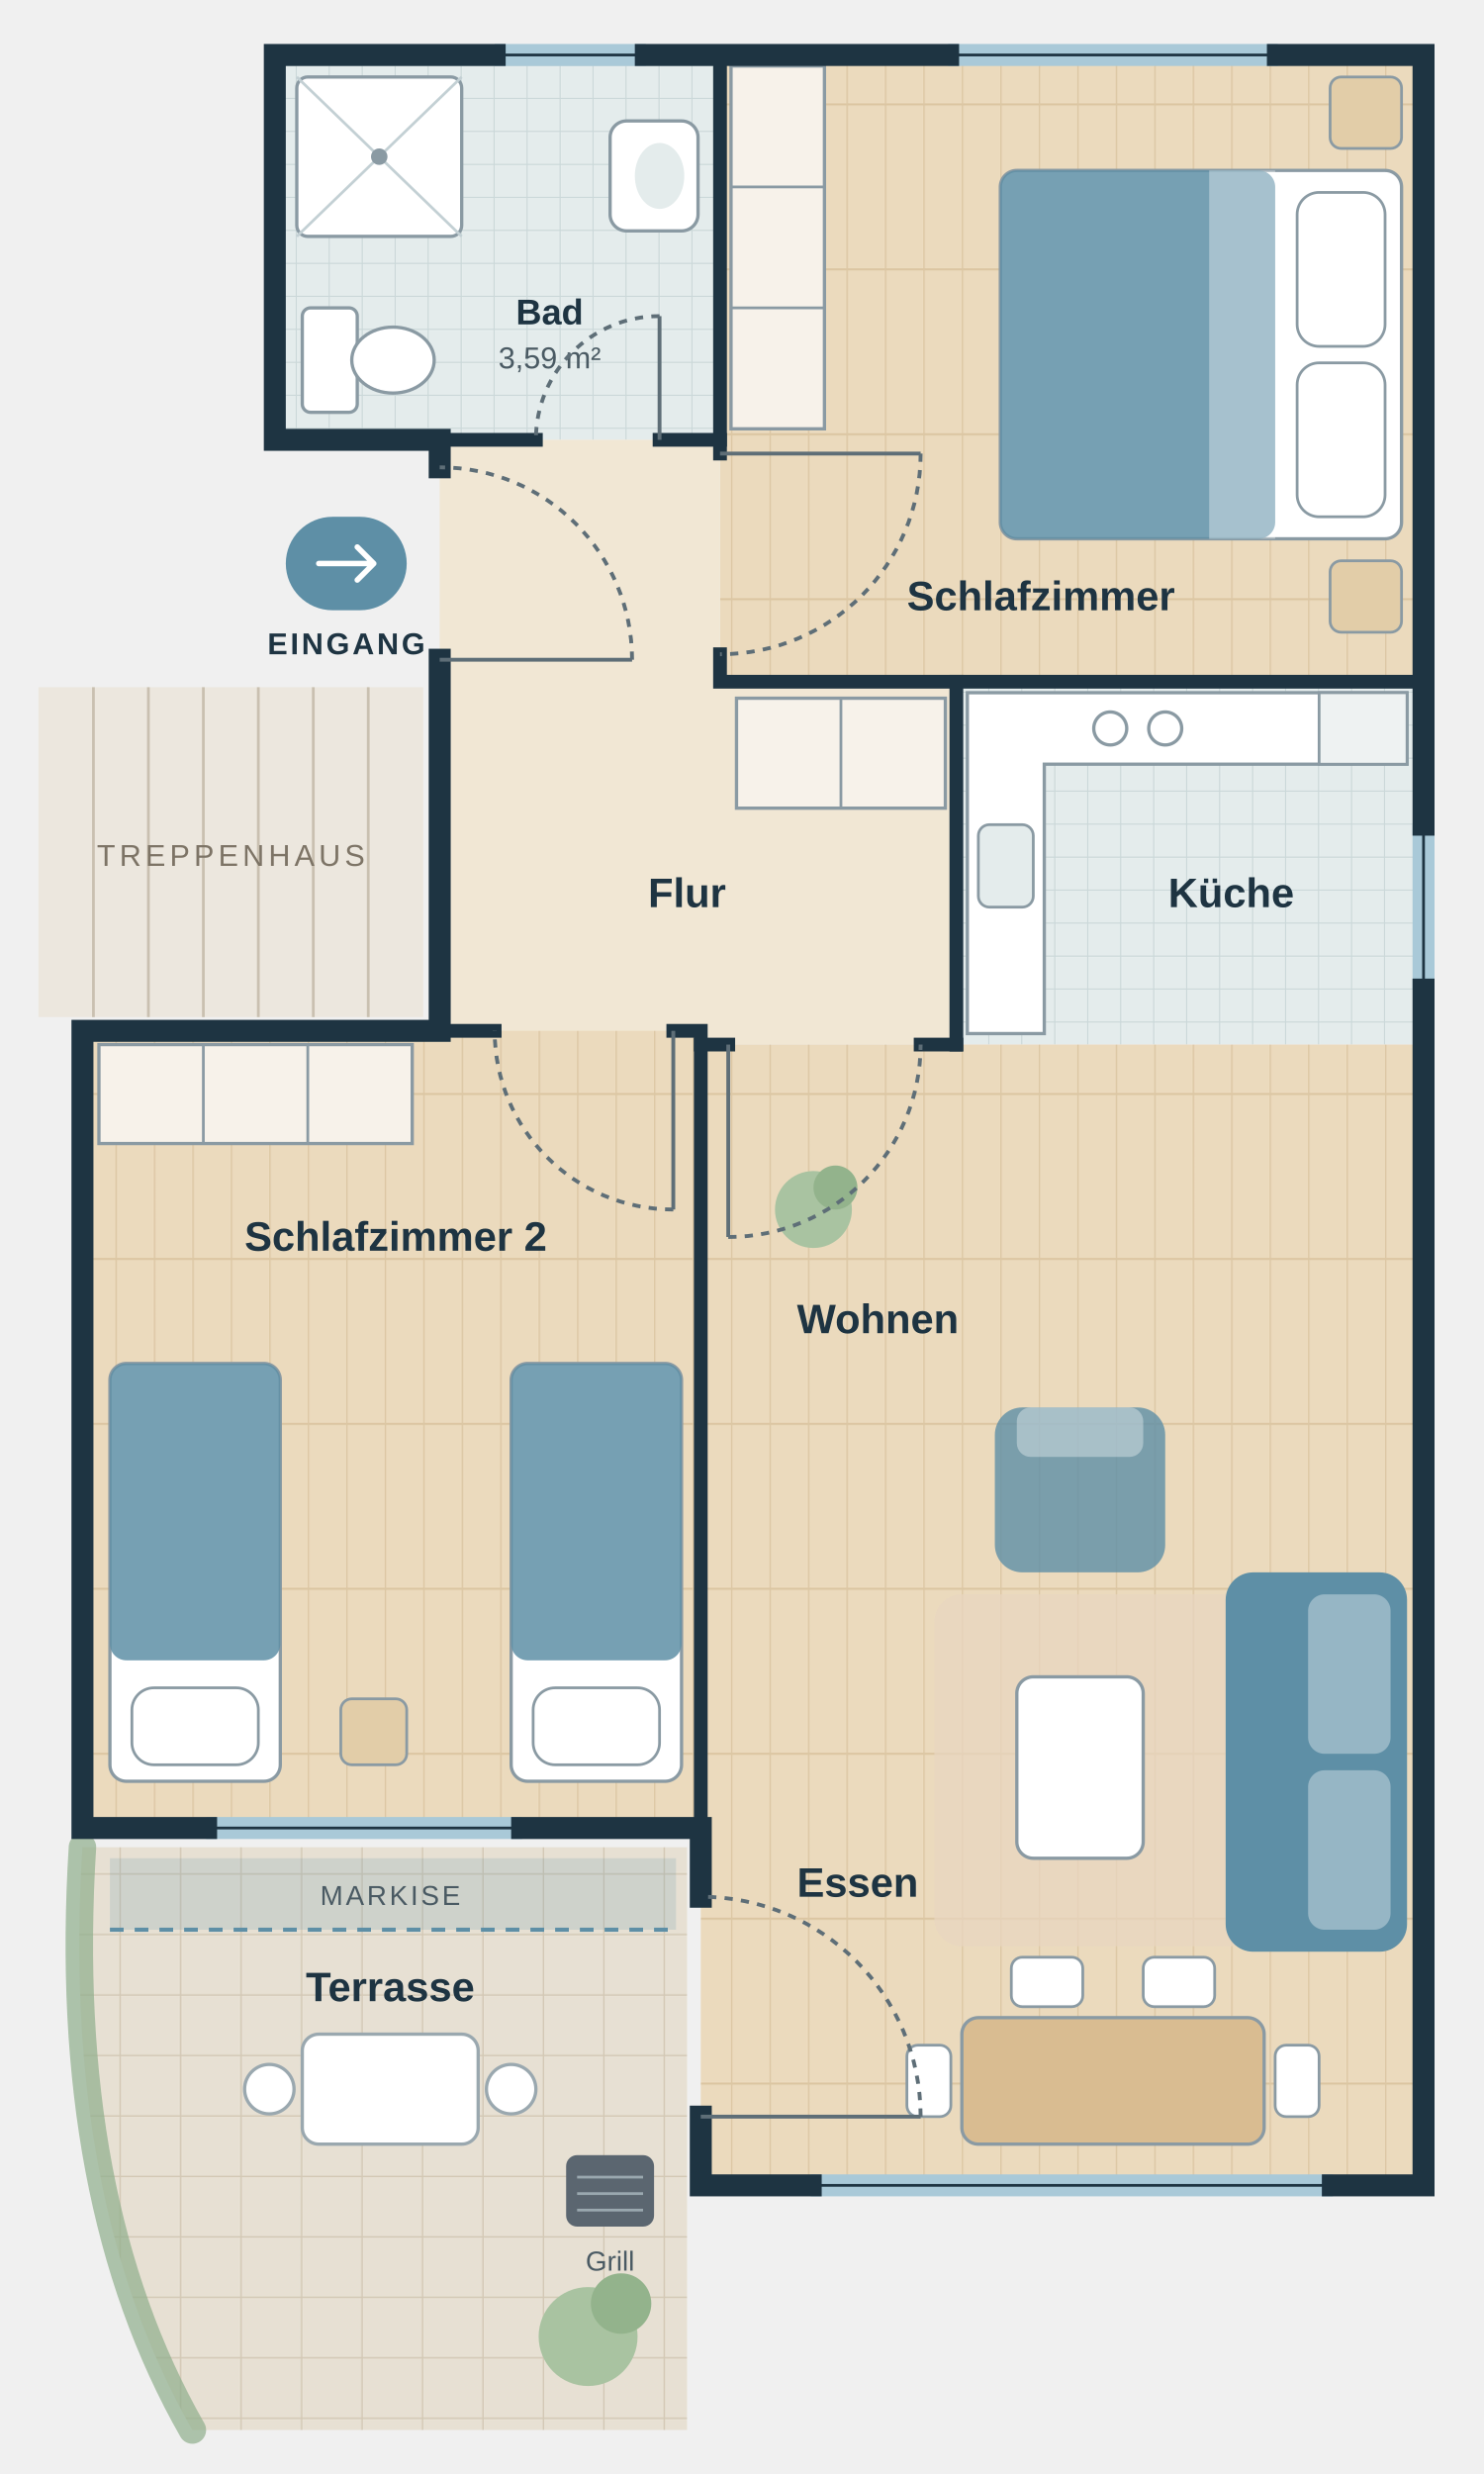
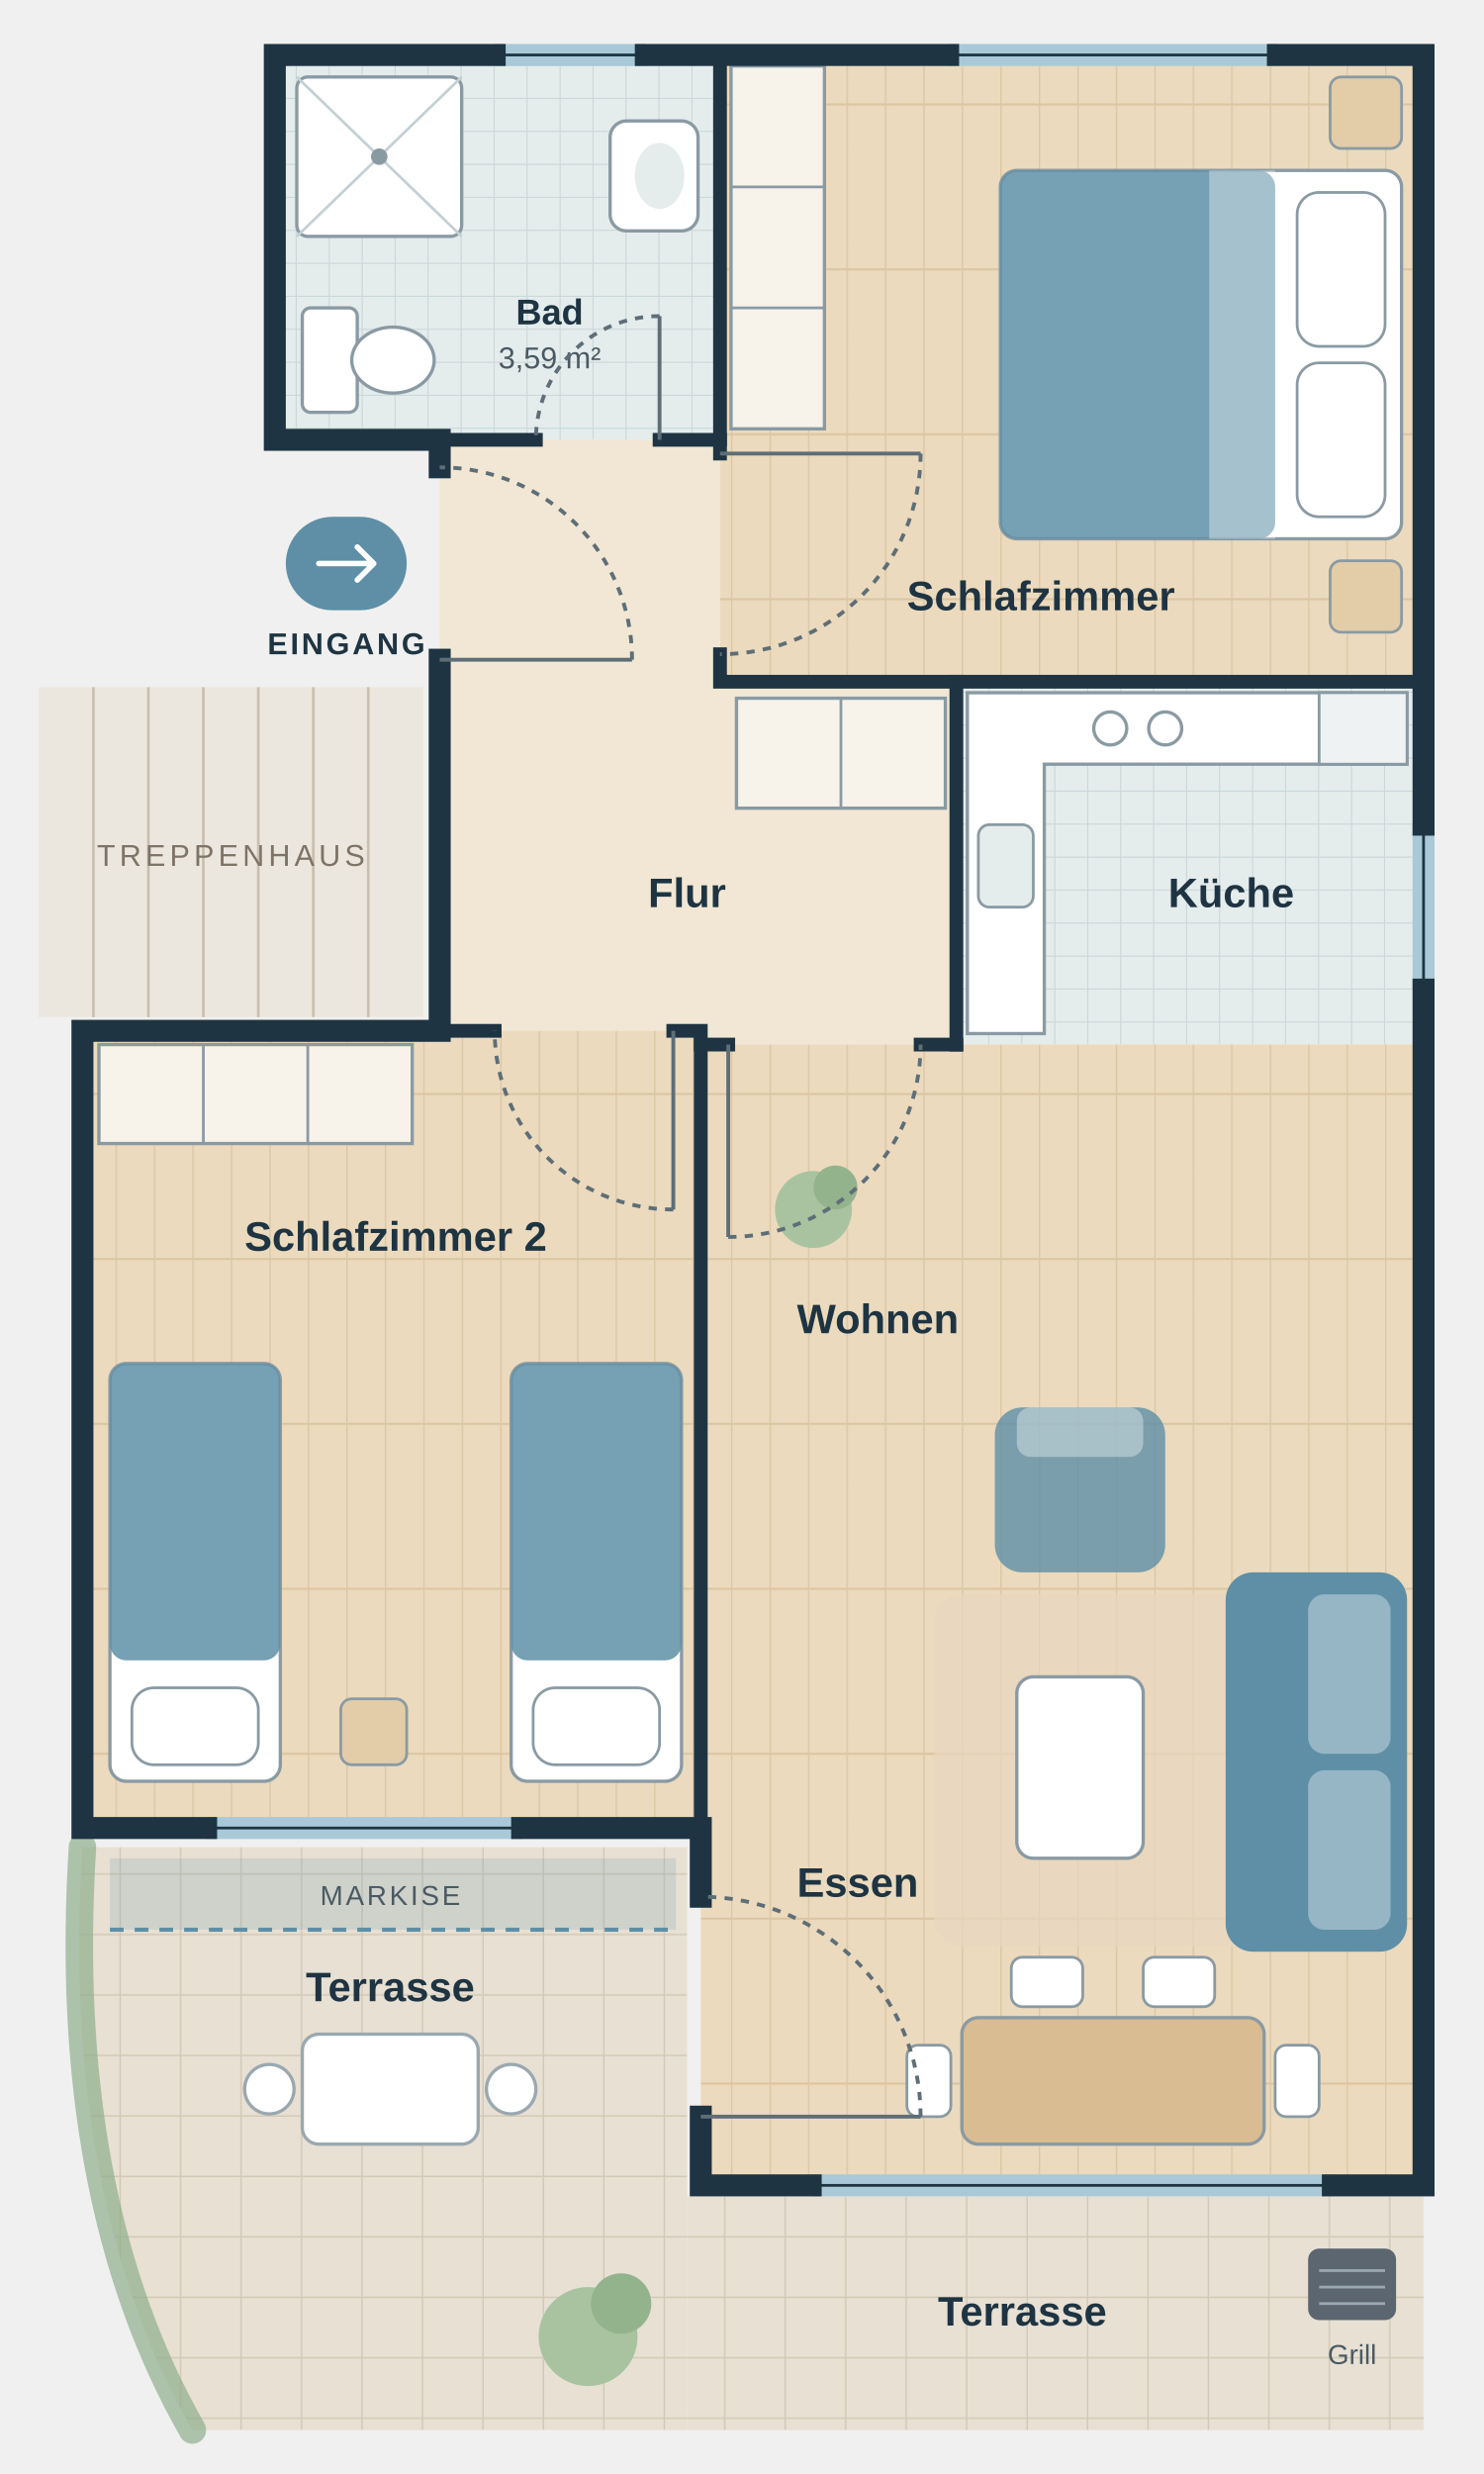
<svg xmlns="http://www.w3.org/2000/svg" viewBox="0 0 540 900" width="540" height="900" role="img" aria-label="Grundriss der Ferienwohnung mit Schlafzimmer, zweitem Schlafzimmer, Wohn- und Essbereich, Küche, Bad, Flur und Außenbereich" style="display: block; font-family: Manrope, 'Helvetica Neue', Arial, sans-serif">
  <defs>
    <pattern id="wood" width="14" height="60" patternUnits="userSpaceOnUse">
      <rect width="14" height="60" fill="#EBDABD" />
      <line x1="0" y1="0" x2="0" y2="60" stroke="#DCC7A4" stroke-width="1" />
      <line x1="0" y1="38" x2="14" y2="38" stroke="#DCC7A4" stroke-width="0.8" />
    </pattern>
    <pattern id="tile" width="12" height="12" patternUnits="userSpaceOnUse">
      <rect width="12" height="12" fill="#E4ECEC" />
      <path d="M12 0V12H0" fill="none" stroke="#CBD8D9" stroke-width="0.8" />
    </pattern>
    <pattern id="paver" width="22" height="22" patternUnits="userSpaceOnUse">
      <rect width="22" height="22" fill="#E7E0D3" />
      <path d="M22 0V22H0" fill="none" stroke="#D3C8B5" stroke-width="1" />
    </pattern>
  </defs>
  <rect x="14" y="250" width="140" height="120" fill="#ECE7DE" />
  <g stroke="#C9C0B0" stroke-width="1">
    <line x1="34" y1="250" x2="34" y2="370" />
    <line x1="54" y1="250" x2="54" y2="370" />
    <line x1="74" y1="250" x2="74" y2="370" />
    <line x1="94" y1="250" x2="94" y2="370" />
    <line x1="114" y1="250" x2="114" y2="370" />
    <line x1="134" y1="250" x2="134" y2="370" />
  </g>
  <text x="84" y="315" text-anchor="middle" font-size="11" fill="#7D7466" letter-spacing="1.5">TREPPENHAUS</text>
  <path d="M30 672 L250 672 L250 884 L70 884 Q22 800 30 672 Z" fill="url(#paver)" />
  <path d="M30 672 Q22 800 70 884" fill="none" stroke="#8FAE8B" stroke-width="10" stroke-linecap="round" opacity="0.7" />
  <circle cx="214" cy="850" r="18" fill="#A9C3A1" />
  <circle cx="226" cy="838" r="11" fill="#93B38C" />
  <rect x="110" y="740" width="64" height="40" rx="6" fill="#FFFFFF" stroke="#9AA8AF" stroke-width="1.2" />
  <circle cx="98" cy="760" r="9" fill="#FFFFFF" stroke="#9AA8AF" stroke-width="1.2" />
  <circle cx="186" cy="760" r="9" fill="#FFFFFF" stroke="#9AA8AF" stroke-width="1.2" />
  <rect x="40" y="676" width="206" height="26" fill="#5E8FA6" opacity="0.18" />
  <line x1="40" y1="702" x2="246" y2="702" stroke="#5E8FA6" stroke-width="1.5" stroke-dasharray="5 4" />
  <text x="142" y="693" text-anchor="middle" font-size="10" fill="#4A5A63" letter-spacing="1">MARKISE</text>
-   <rect x="206" y="784" width="32" height="26" rx="4" fill="#5B6670" />
-   <line x1="210" y1="792" x2="234" y2="792" stroke="#9AA8AF" stroke-width="1" />
-   <line x1="210" y1="798" x2="234" y2="798" stroke="#9AA8AF" stroke-width="1" />
-   <line x1="210" y1="804" x2="234" y2="804" stroke="#9AA8AF" stroke-width="1" />
-   <text x="222" y="826" text-anchor="middle" font-size="10" fill="#4A5A63">Grill</text>
  <text x="142" y="728" text-anchor="middle" font-size="15" font-weight="600" fill="#1E3442">Terrasse</text>
+   <rect x="250" y="799" width="268" height="85" fill="url(#paver)" />
+   <text x="372" y="846" text-anchor="middle" font-size="15" font-weight="600" fill="#1E3442">Terrasse</text>
+   <rect x="476" y="818" width="32" height="26" rx="4" fill="#5B6670" />
+   <line x1="480" y1="826" x2="504" y2="826" stroke="#9AA8AF" stroke-width="1" />
+   <line x1="480" y1="832" x2="504" y2="832" stroke="#9AA8AF" stroke-width="1" />
+   <line x1="480" y1="838" x2="504" y2="838" stroke="#9AA8AF" stroke-width="1" />
+   <text x="492" y="860" text-anchor="middle" font-size="10" fill="#4A5A63">Grill</text>
  <rect x="100" y="20" width="162" height="140" fill="url(#tile)" />
  <rect x="262" y="20" width="256" height="228" fill="url(#wood)" />
  <path d="M160 160 H262 V248 H348 V380 H160 Z" fill="#F1E7D4" />
  <rect x="348" y="248" width="170" height="132" fill="url(#tile)" />
  <rect x="30" y="375" width="225" height="290" fill="url(#wood)" />
  <rect x="255" y="380" width="263" height="415" fill="url(#wood)" />
  <rect x="108" y="28" width="60" height="58" rx="4" fill="#FFFFFF" stroke="#8A9AA3" stroke-width="1.2" />
  <line x1="108" y1="28" x2="168" y2="86" stroke="#C3D0D4" stroke-width="1" />
  <line x1="168" y1="28" x2="108" y2="86" stroke="#C3D0D4" stroke-width="1" />
  <circle cx="138" cy="57" r="3" fill="#8A9AA3" />
  <rect x="222" y="44" width="32" height="40" rx="6" fill="#FFFFFF" stroke="#8A9AA3" stroke-width="1.2" />
  <ellipse cx="240" cy="64" rx="9" ry="12" fill="#E4ECEC" />
  <rect x="110" y="112" width="20" height="38" rx="3" fill="#FFFFFF" stroke="#8A9AA3" stroke-width="1.2" />
  <ellipse cx="143" cy="131" rx="15" ry="12" fill="#FFFFFF" stroke="#8A9AA3" stroke-width="1.2" />
  <text x="200" y="118" text-anchor="middle" font-size="13" font-weight="600" fill="#1E3442">Bad</text>
  <text x="200" y="134" text-anchor="middle" font-size="11" fill="#4A5A63">3,59 m²</text>
  <rect x="266" y="24" width="34" height="132" fill="#F7F2EA" stroke="#8A9AA3" stroke-width="1.2" />
  <line x1="266" y1="68" x2="300" y2="68" stroke="#8A9AA3" stroke-width="1" />
  <line x1="266" y1="112" x2="300" y2="112" stroke="#8A9AA3" stroke-width="1" />
  <rect x="364" y="62" width="146" height="134" rx="6" fill="#FFFFFF" stroke="#8A9AA3" stroke-width="1.2" />
  <rect x="364" y="62" width="100" height="134" rx="6" fill="#5E8FA6" opacity="0.85" />
  <path d="M440 62 L464 62 L464 196 L440 196 Z" fill="#FFFFFF" opacity="0.35" />
  <rect x="472" y="70" width="32" height="56" rx="8" fill="#FFFFFF" stroke="#8A9AA3" stroke-width="1" />
  <rect x="472" y="132" width="32" height="56" rx="8" fill="#FFFFFF" stroke="#8A9AA3" stroke-width="1" />
  <rect x="484" y="28" width="26" height="26" rx="4" fill="#E2CDA8" stroke="#8A9AA3" stroke-width="1" />
  <rect x="484" y="204" width="26" height="26" rx="4" fill="#E2CDA8" stroke="#8A9AA3" stroke-width="1" />
  <text x="330" y="222" text-anchor="start" font-size="15" font-weight="600" fill="#1E3442">Schlafzimmer</text>
  <rect x="268" y="254" width="76" height="40" fill="#F7F2EA" stroke="#8A9AA3" stroke-width="1.2" />
  <line x1="306" y1="254" x2="306" y2="294" stroke="#8A9AA3" stroke-width="1" />
  <text x="250" y="330" text-anchor="middle" font-size="15" font-weight="600" fill="#1E3442">Flur</text>
  <path d="M352 252 H512 V278 H380 V376 H352 Z" fill="#FFFFFF" stroke="#8A9AA3" stroke-width="1.2" />
  <circle cx="404" cy="265" r="6" fill="none" stroke="#8A9AA3" stroke-width="1.2" />
  <circle cx="424" cy="265" r="6" fill="none" stroke="#8A9AA3" stroke-width="1.2" />
  <rect x="356" y="300" width="20" height="30" rx="4" fill="#E4ECEC" stroke="#8A9AA3" stroke-width="1" />
  <rect x="480" y="252" width="32" height="26" fill="#EEF2F2" stroke="#8A9AA3" stroke-width="1" />
  <text x="448" y="330" text-anchor="middle" font-size="15" font-weight="600" fill="#1E3442">Küche</text>
  <rect x="36" y="380" width="114" height="36" fill="#F7F2EA" stroke="#8A9AA3" stroke-width="1.2" />
  <line x1="74" y1="380" x2="74" y2="416" stroke="#8A9AA3" stroke-width="1" />
  <line x1="112" y1="380" x2="112" y2="416" stroke="#8A9AA3" stroke-width="1" />
  <rect x="40" y="496" width="62" height="152" rx="6" fill="#FFFFFF" stroke="#8A9AA3" stroke-width="1.2" />
  <rect x="40" y="496" width="62" height="108" rx="6" fill="#5E8FA6" opacity="0.85" />
  <rect x="48" y="614" width="46" height="28" rx="8" fill="#FFFFFF" stroke="#8A9AA3" stroke-width="1" />
  <rect x="186" y="496" width="62" height="152" rx="6" fill="#FFFFFF" stroke="#8A9AA3" stroke-width="1.2" />
  <rect x="186" y="496" width="62" height="108" rx="6" fill="#5E8FA6" opacity="0.85" />
  <rect x="194" y="614" width="46" height="28" rx="8" fill="#FFFFFF" stroke="#8A9AA3" stroke-width="1" />
  <rect x="124" y="618" width="24" height="24" rx="4" fill="#E2CDA8" stroke="#8A9AA3" stroke-width="1" />
  <text x="144" y="455" text-anchor="middle" font-size="15" font-weight="600" fill="#1E3442">Schlafzimmer 2</text>
  <rect x="340" y="580" width="118" height="128" rx="10" fill="#E8D5C0" opacity="0.7" />
  <rect x="446" y="572" width="66" height="138" rx="10" fill="#5E8FA6" />
  <rect x="476" y="580" width="30" height="58" rx="6" fill="#FFFFFF" opacity="0.35" />
  <rect x="476" y="644" width="30" height="58" rx="6" fill="#FFFFFF" opacity="0.35" />
  <rect x="370" y="610" width="46" height="66" rx="6" fill="#FFFFFF" stroke="#8A9AA3" stroke-width="1.2" />
  <rect x="362" y="512" width="62" height="60" rx="10" fill="#5E8FA6" opacity="0.8" />
  <rect x="370" y="512" width="46" height="18" rx="5" fill="#FFFFFF" opacity="0.35" />
  <rect x="350" y="734" width="110" height="46" rx="6" fill="#D9BC91" stroke="#8A9AA3" stroke-width="1.2" />
  <rect x="368" y="712" width="26" height="18" rx="4" fill="#FFFFFF" stroke="#8A9AA3" stroke-width="1" />
  <rect x="416" y="712" width="26" height="18" rx="4" fill="#FFFFFF" stroke="#8A9AA3" stroke-width="1" />
  <rect x="330" y="744" width="16" height="26" rx="4" fill="#FFFFFF" stroke="#8A9AA3" stroke-width="1" />
  <rect x="464" y="744" width="16" height="26" rx="4" fill="#FFFFFF" stroke="#8A9AA3" stroke-width="1" />
  <circle cx="296" cy="440" r="14" fill="#A9C3A1" />
  <circle cx="304" cy="432" r="8" fill="#93B38C" />
  <text x="290" y="485" text-anchor="start" font-size="15" font-weight="600" fill="#1E3442">Wohnen</text>
  <text x="290" y="690" text-anchor="start" font-size="15" font-weight="600" fill="#1E3442">Essen</text>
  <g stroke="#A9C9D8" stroke-width="8" stroke-linecap="butt">
    <line x1="180" y1="20" x2="235" y2="20" />
    <line x1="345" y1="20" x2="465" y2="20" />
    <line x1="518" y1="300" x2="518" y2="360" />
    <line x1="295" y1="795" x2="485" y2="795" />
    <line x1="75" y1="665" x2="190" y2="665" />
  </g>
  <g stroke="#1E3442" stroke-width="1">
    <line x1="180" y1="20" x2="235" y2="20" />
    <line x1="345" y1="20" x2="465" y2="20" />
    <line x1="518" y1="300" x2="518" y2="360" />
    <line x1="295" y1="795" x2="485" y2="795" />
    <line x1="75" y1="665" x2="190" y2="665" />
  </g>
  <g stroke="#1E3442" stroke-width="8" stroke-linecap="square" fill="none">
    <path d="M180 20 H100 V160 H160 V170" />
    <path d="M235 20 H345" />
    <path d="M465 20 H518 V300" />
    <path d="M518 360 V795 H485" />
    <path d="M295 795 H255 V770" />
    <path d="M255 690 V665 H190" />
    <path d="M75 665 H30 V375 H160 V240" />
  </g>
  <g stroke="#1E3442" stroke-width="5" stroke-linecap="square" fill="none">
    <path d="M160 160 H195" />
    <path d="M240 160 H262" />
    <path d="M262 20 V165" />
    <path d="M262 238 V248 H518" />
    <path d="M348 248 V380" />
    <path d="M255 380 H265" />
    <path d="M335 380 H348" />
    <path d="M160 375 H180" />
    <path d="M245 375 H255 V665" />
  </g>
  <g stroke="#5E6E77" stroke-width="1.4" fill="none">
    <line x1="160" y1="240" x2="230" y2="240" />
    <path d="M230 240 A70 70 0 0 0 160 170" stroke-dasharray="3 3" />
    <line x1="240" y1="160" x2="240" y2="115" />
    <path d="M240 115 A45 45 0 0 0 195 160" stroke-dasharray="3 3" />
    <line x1="262" y1="165" x2="335" y2="165" />
    <path d="M335 165 A73 73 0 0 1 262 238" stroke-dasharray="3 3" />
    <line x1="245" y1="375" x2="245" y2="440" />
    <path d="M245 440 A65 65 0 0 1 180 375" stroke-dasharray="3 3" />
    <line x1="265" y1="380" x2="265" y2="450" />
    <path d="M265 450 A70 70 0 0 0 335 380" stroke-dasharray="3 3" />
    <line x1="255" y1="770" x2="335" y2="770" />
    <path d="M335 770 A80 80 0 0 0 255 690" stroke-dasharray="3 3" />
  </g>
  <g>
    <rect x="104" y="188" width="44" height="34" rx="17" fill="#5E8FA6" />
    <path d="M116 205 H136 M130 199 L136 205 L130 211" stroke="#FFFFFF" stroke-width="2" fill="none" stroke-linecap="round" stroke-linejoin="round" />
    <text x="126" y="238" text-anchor="middle" font-size="11" font-weight="700" fill="#1E3442" letter-spacing="1">EINGANG</text>
  </g>
</svg>
